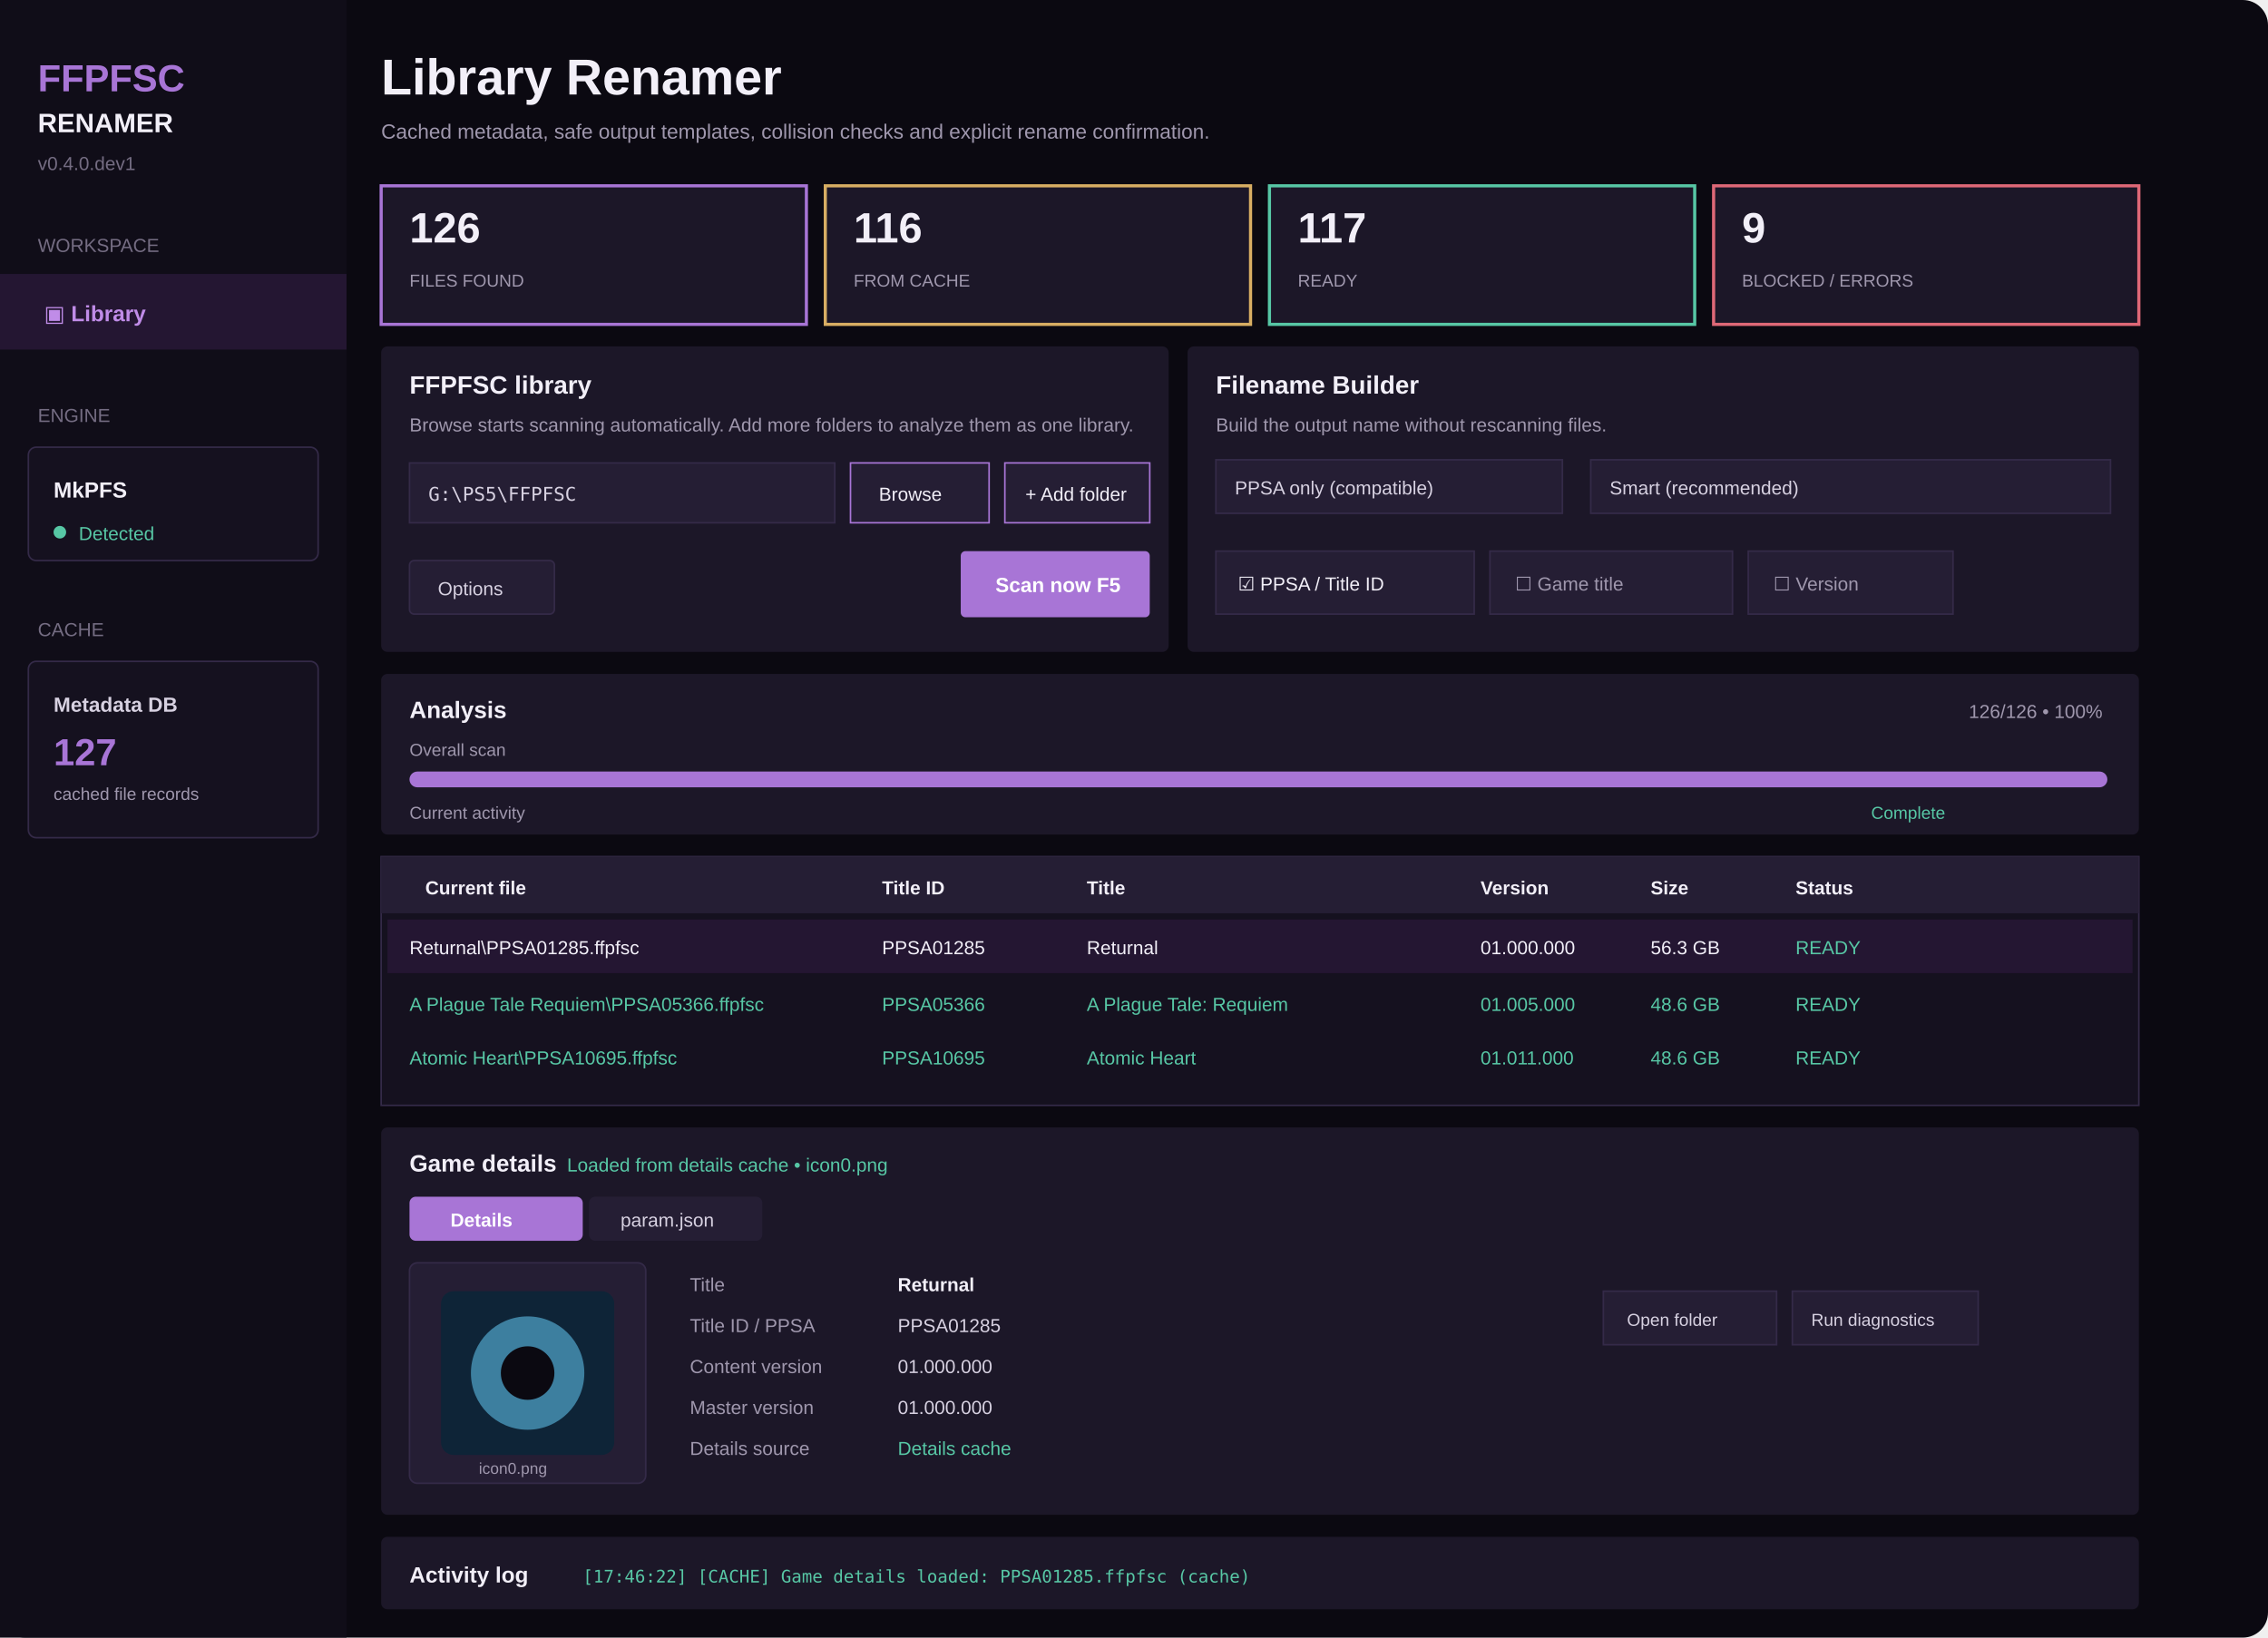
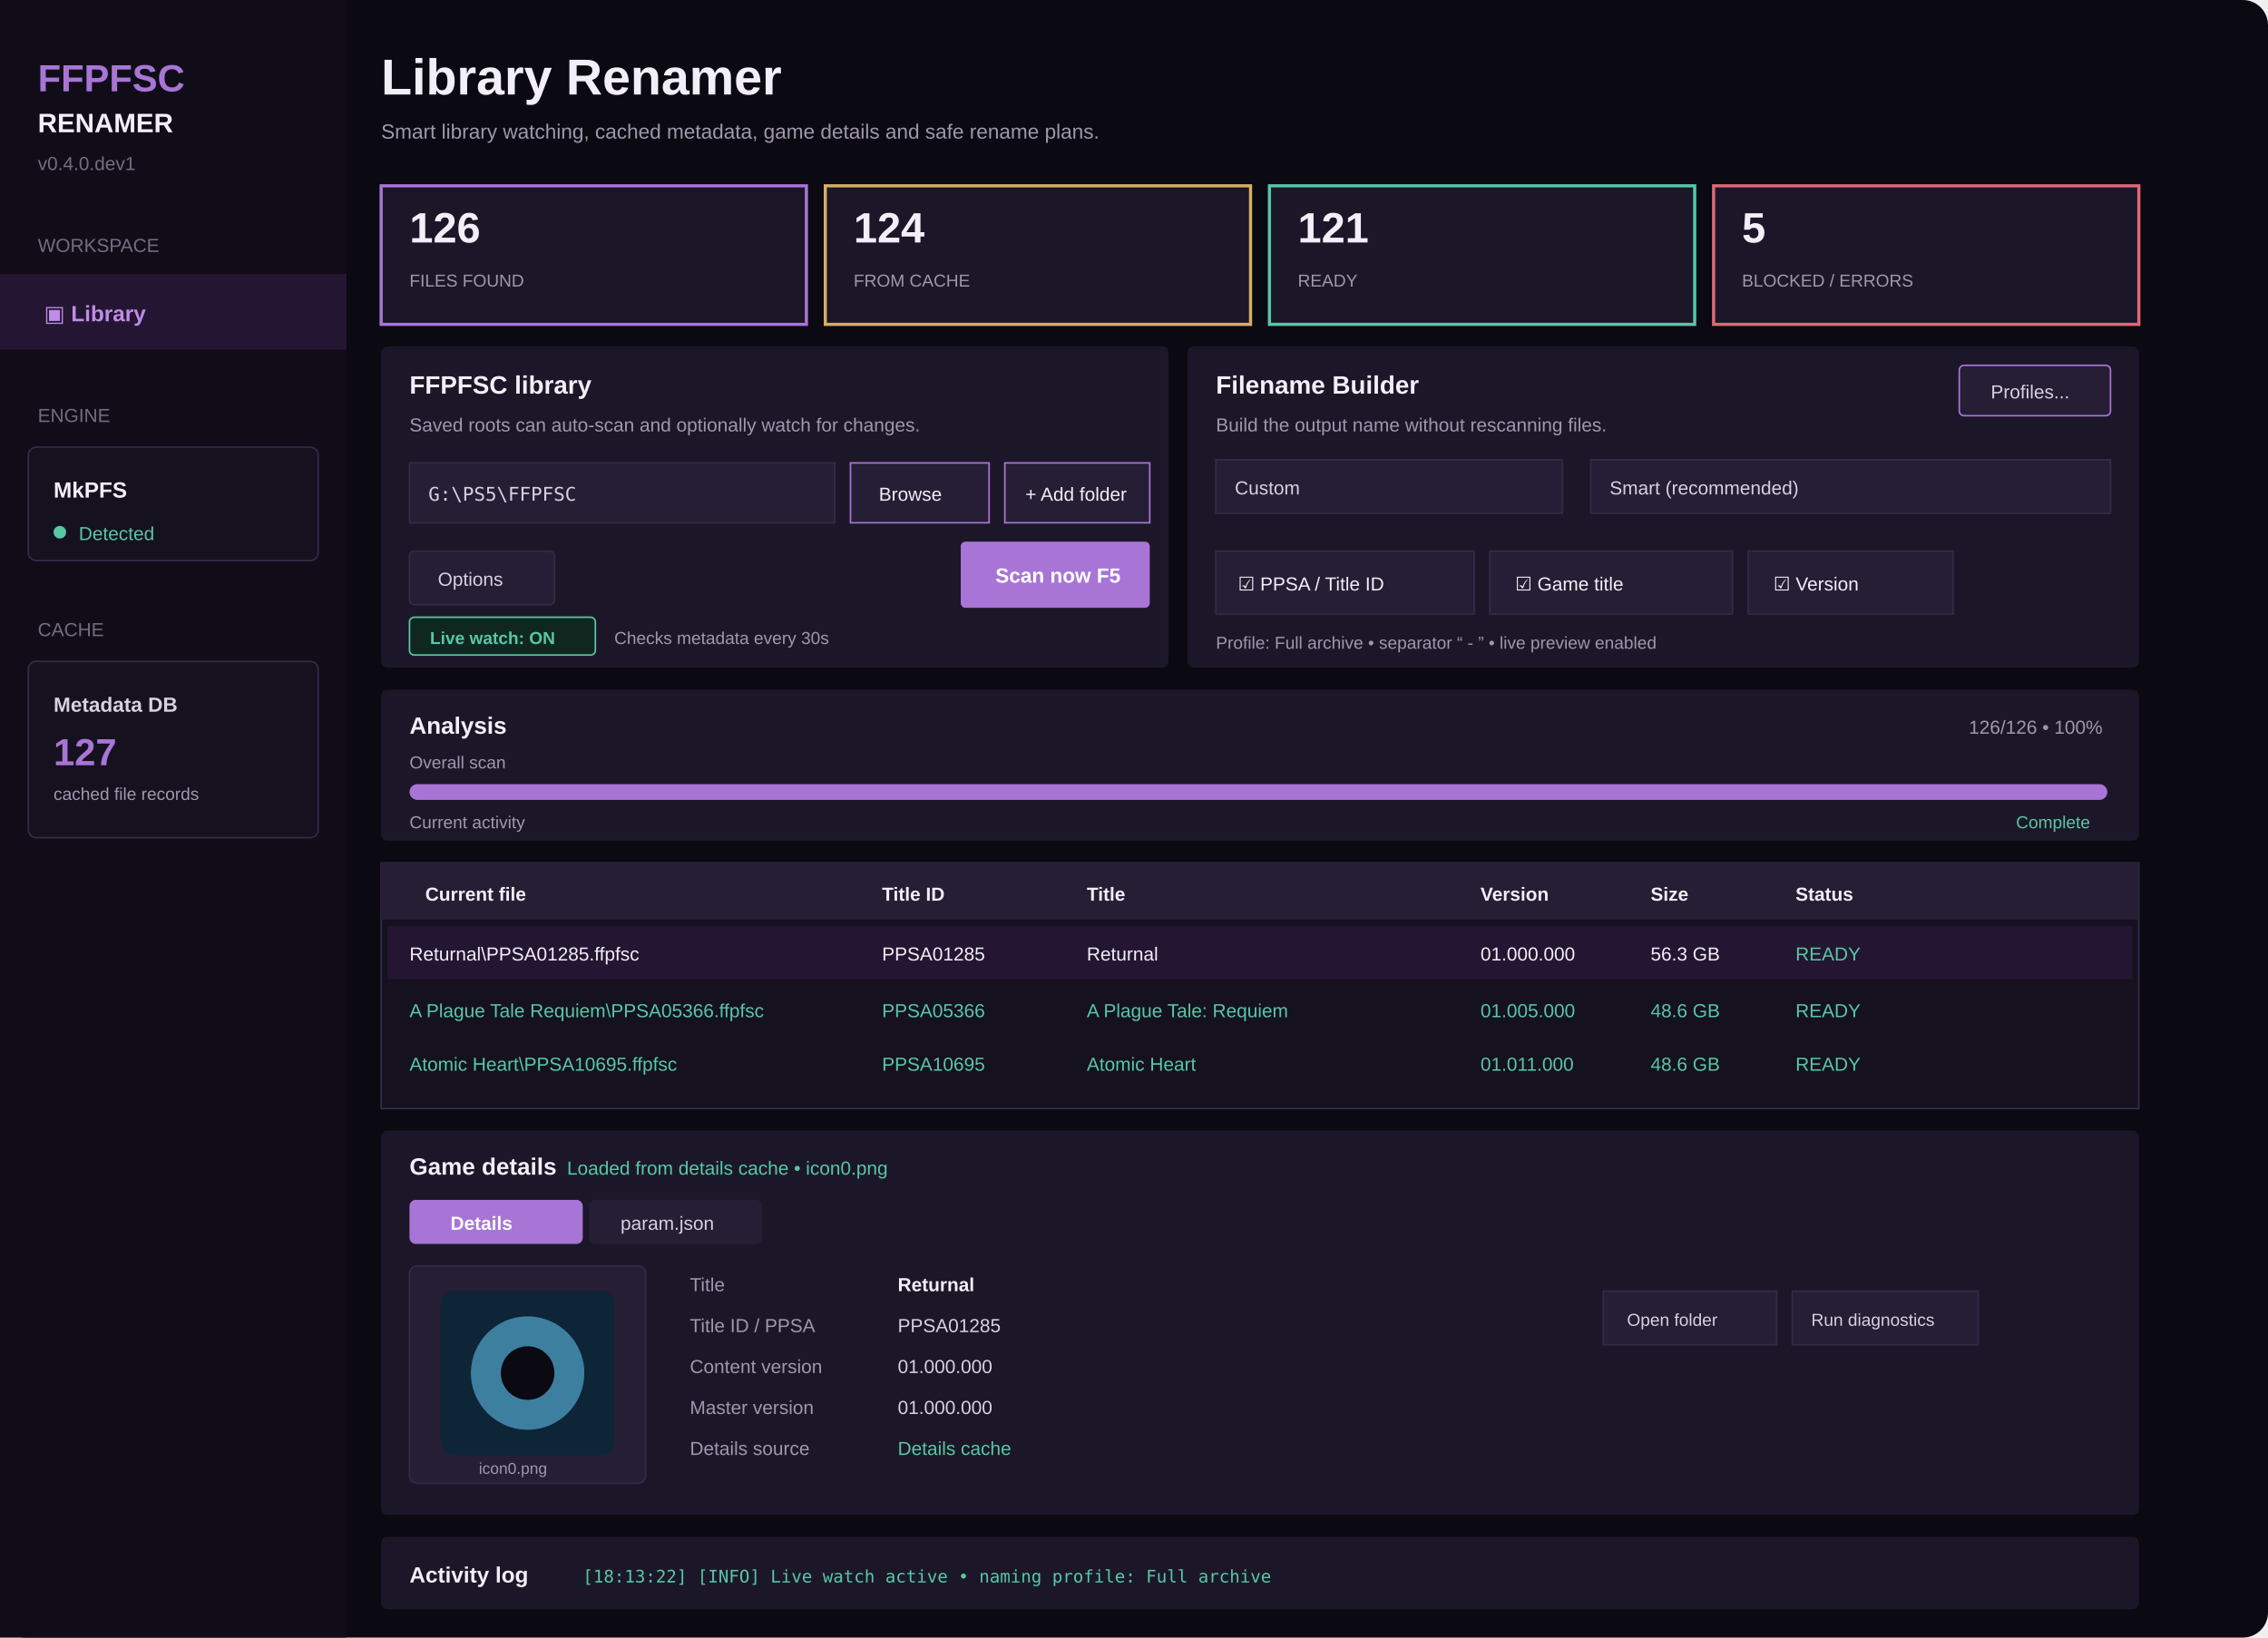
<svg xmlns="http://www.w3.org/2000/svg" width="1440" height="1040" viewBox="0 0 1440 1040">
  <rect width="1440" height="1040" rx="16" fill="#0b0911" />
-   <rect x="0" y="0" width="220" height="1040" fill="#100d18" />
-   <text x="24" y="58" fill="#a875d6" font-family="Segoe UI,Arial" font-size="24" font-weight="700">FFPFSC</text>
-   <text x="24" y="84" fill="#f2eff8" font-family="Segoe UI,Arial" font-size="17" font-weight="700">RENAMER</text>
-   <text x="24" y="108" fill="#746c82" font-family="Segoe UI,Arial" font-size="12">v0.4.0.dev1</text>
-   <text x="24" y="160" fill="#746c82" font-family="Segoe UI,Arial" font-size="12">WORKSPACE</text>
-   <rect x="0" y="174" width="220" height="48" fill="#241632" />
-   <text x="28" y="204" fill="#c08ce8" font-family="Segoe UI,Arial" font-size="14" font-weight="700">▣  Library</text>
-   <text x="24" y="268" fill="#746c82" font-family="Segoe UI,Arial" font-size="12">ENGINE</text>
-   <rect x="18" y="284" width="184" height="72" rx="5" fill="#15111f" stroke="#342a48" />
-   <text x="34" y="316" fill="#f2eff8" font-family="Segoe UI,Arial" font-size="14" font-weight="700">MkPFS</text>
-   <circle cx="38" cy="338" r="4" fill="#57c7a5" />
-   <text x="50" y="343" fill="#57c7a5" font-family="Segoe UI,Arial" font-size="12">Detected</text>
-   <text x="24" y="404" fill="#746c82" font-family="Segoe UI,Arial" font-size="12">CACHE</text>
-   <rect x="18" y="420" width="184" height="112" rx="5" fill="#15111f" stroke="#342a48" />
-   <text x="34" y="452" fill="#d7d1e1" font-family="Segoe UI,Arial" font-size="13" font-weight="700">Metadata DB</text>
-   <text x="34" y="486" fill="#a875d6" font-family="Segoe UI,Arial" font-size="24" font-weight="700">127</text>
-   <text x="34" y="508" fill="#9f97ad" font-family="Segoe UI,Arial" font-size="11">cached file records</text>
-   <text x="242" y="60" fill="#f2eff8" font-family="Segoe UI,Arial" font-size="32" font-weight="700">Library Renamer</text>
-   <text x="242" y="88" fill="#9f97ad" font-family="Segoe UI,Arial" font-size="13">Cached metadata, safe output templates, collision checks and explicit rename confirmation.</text>
+   <rect width="220" height="1040" fill="#100d18" />
  <g font-family="Segoe UI,Arial">
+     <text x="24" y="58" fill="#a875d6" font-size="24" font-weight="700">FFPFSC</text>
+     <text x="24" y="84" fill="#f2eff8" font-size="17" font-weight="700">RENAMER</text>
+     <text x="24" y="108" fill="#746c82" font-size="12">v0.4.0.dev1</text>
+     <text x="24" y="160" fill="#746c82" font-size="12">WORKSPACE</text>
+     <rect x="0" y="174" width="220" height="48" fill="#241632" />
+     <text x="28" y="204" fill="#c08ce8" font-size="14" font-weight="700">▣  Library</text>
+     <text x="24" y="268" fill="#746c82" font-size="12">ENGINE</text>
+     <rect x="18" y="284" width="184" height="72" rx="5" fill="#15111f" stroke="#342a48" />
+     <text x="34" y="316" fill="#f2eff8" font-size="14" font-weight="700">MkPFS</text>
+     <circle cx="38" cy="338" r="4" fill="#57c7a5" />
+     <text x="50" y="343" fill="#57c7a5" font-size="12">Detected</text>
+     <text x="24" y="404" fill="#746c82" font-size="12">CACHE</text>
+     <rect x="18" y="420" width="184" height="112" rx="5" fill="#15111f" stroke="#342a48" />
+     <text x="34" y="452" fill="#d7d1e1" font-size="13" font-weight="700">Metadata DB</text>
+     <text x="34" y="486" fill="#a875d6" font-size="24" font-weight="700">127</text>
+     <text x="34" y="508" fill="#9f97ad" font-size="11">cached file records</text>
+     <text x="242" y="60" fill="#f2eff8" font-size="32" font-weight="700">Library Renamer</text>
+     <text x="242" y="88" fill="#9f97ad" font-size="13">Smart library watching, cached metadata, game details and safe rename plans.</text>
    <rect x="242" y="118" width="270" height="88" fill="#1c1728" stroke="#a875d6" stroke-width="2" />
    <text x="260" y="154" fill="#f2eff8" font-size="27" font-weight="700">126</text>
    <text x="260" y="182" fill="#9f97ad" font-size="11">FILES FOUND</text>
    <rect x="524" y="118" width="270" height="88" fill="#1c1728" stroke="#d8ae63" stroke-width="2" />
-     <text x="542" y="154" fill="#f2eff8" font-size="27" font-weight="700">116</text>
+     <text x="542" y="154" fill="#f2eff8" font-size="27" font-weight="700">124</text>
    <text x="542" y="182" fill="#9f97ad" font-size="11">FROM CACHE</text>
    <rect x="806" y="118" width="270" height="88" fill="#1c1728" stroke="#57c7a5" stroke-width="2" />
-     <text x="824" y="154" fill="#f2eff8" font-size="27" font-weight="700">117</text>
+     <text x="824" y="154" fill="#f2eff8" font-size="27" font-weight="700">121</text>
    <text x="824" y="182" fill="#9f97ad" font-size="11">READY</text>
    <rect x="1088" y="118" width="270" height="88" fill="#1c1728" stroke="#df6877" stroke-width="2" />
-     <text x="1106" y="154" fill="#f2eff8" font-size="27" font-weight="700">9</text>
+     <text x="1106" y="154" fill="#f2eff8" font-size="27" font-weight="700">5</text>
    <text x="1106" y="182" fill="#9f97ad" font-size="11">BLOCKED / ERRORS</text>
+     <rect x="242" y="220" width="500" height="204" rx="4" fill="#1c1728" />
+     <text x="260" y="250" fill="#f2eff8" font-size="16" font-weight="700">FFPFSC library</text>
+     <text x="260" y="274" fill="#9f97ad" font-size="12">Saved roots can auto-scan and optionally watch for changes.</text>
+     <rect x="260" y="294" width="270" height="38" fill="#251e34" stroke="#342a48" />
+     <text x="272" y="318" fill="#d7d1e1" font-family="Consolas" font-size="12">G:\PS5\FFPFSC</text>
+     <rect x="540" y="294" width="88" height="38" fill="#251e34" stroke="#a875d6" />
+     <text x="558" y="318" fill="#f2eff8" font-size="12">Browse</text>
+     <rect x="638" y="294" width="92" height="38" fill="#251e34" stroke="#a875d6" />
+     <text x="651" y="318" fill="#f2eff8" font-size="12">+ Add folder</text>
+     <rect x="260" y="350" width="92" height="34" rx="3" fill="#251e34" stroke="#342a48" />
+     <text x="278" y="372" fill="#d7d1e1" font-size="12">Options</text>
+     <rect x="610" y="344" width="120" height="42" rx="3" fill="#a875d6" />
+     <text x="632" y="370" fill="white" font-size="13" font-weight="700">Scan now  F5</text>
+     <rect x="260" y="392" width="118" height="24" rx="3" fill="#10271f" stroke="#57c7a5" />
+     <text x="273" y="409" fill="#57c7a5" font-size="11" font-weight="700">Live watch: ON</text>
+     <text x="390" y="409" fill="#9f97ad" font-size="11">Checks metadata every 30s</text>
+     <rect x="754" y="220" width="604" height="204" rx="4" fill="#1c1728" />
+     <text x="772" y="250" fill="#f2eff8" font-size="16" font-weight="700">Filename Builder</text>
+     <text x="772" y="274" fill="#9f97ad" font-size="12">Build the output name without rescanning files.</text>
+     <rect x="1244" y="232" width="96" height="32" rx="3" fill="#251e34" stroke="#a875d6" />
+     <text x="1264" y="253" fill="#d7d1e1" font-size="12">Profiles...</text>
+     <rect x="772" y="292" width="220" height="34" fill="#251e34" stroke="#342a48" />
+     <text x="784" y="314" fill="#d7d1e1" font-size="12">Custom</text>
+     <rect x="1010" y="292" width="330" height="34" fill="#251e34" stroke="#342a48" />
+     <text x="1022" y="314" fill="#d7d1e1" font-size="12">Smart (recommended)</text>
+     <rect x="772" y="350" width="164" height="40" fill="#251e34" stroke="#342a48" />
+     <text x="786" y="375" fill="#f2eff8" font-size="12">☑ PPSA / Title ID</text>
+     <rect x="946" y="350" width="154" height="40" fill="#251e34" stroke="#342a48" />
+     <text x="962" y="375" fill="#f2eff8" font-size="12">☑ Game title</text>
+     <rect x="1110" y="350" width="130" height="40" fill="#251e34" stroke="#342a48" />
+     <text x="1126" y="375" fill="#f2eff8" font-size="12">☑ Version</text>
+     <text x="772" y="412" fill="#9f97ad" font-size="11">Profile: Full archive • separator “ - ” • live preview enabled</text>
+     <rect x="242" y="438" width="1116" height="96" rx="4" fill="#1c1728" />
+     <text x="260" y="466" fill="#f2eff8" font-size="15" font-weight="700">Analysis</text>
+     <text x="1250" y="466" fill="#9f97ad" font-size="12">126/126 • 100%</text>
+     <text x="260" y="488" fill="#9f97ad" font-size="11">Overall scan</text>
+     <rect x="260" y="498" width="1078" height="10" rx="5" fill="#251e34" />
+     <rect x="260" y="498" width="1078" height="10" rx="5" fill="#a875d6" />
+     <text x="260" y="526" fill="#9f97ad" font-size="11">Current activity</text>
+     <text x="1280" y="526" fill="#57c7a5" font-size="11">Complete</text>
+     <rect x="242" y="548" width="1116" height="156" fill="#15111f" stroke="#342a48" />
+     <rect x="242" y="548" width="1116" height="36" fill="#251e34" />
+     <g fill="#f2eff8" font-size="12" font-weight="700">
+       <text x="270" y="572">Current file</text>
+       <text x="560" y="572">Title ID</text>
+       <text x="690" y="572">Title</text>
+       <text x="940" y="572">Version</text>
+       <text x="1048" y="572">Size</text>
+       <text x="1140" y="572">Status</text>
+     </g>
+     <rect x="246" y="588" width="1108" height="34" fill="#241632" />
+     <g font-size="12">
+       <text x="260" y="610" fill="#f2eff8">Returnal\PPSA01285.ffpfsc</text>
+       <text x="560" y="610" fill="#f2eff8">PPSA01285</text>
+       <text x="690" y="610" fill="#f2eff8">Returnal</text>
+       <text x="940" y="610" fill="#f2eff8">01.000.000</text>
+       <text x="1048" y="610" fill="#f2eff8">56.3 GB</text>
+       <text x="1140" y="610" fill="#57c7a5">READY</text>
+       <text x="260" y="646" fill="#57c7a5">A Plague Tale Requiem\PPSA05366.ffpfsc</text>
+       <text x="560" y="646" fill="#57c7a5">PPSA05366</text>
+       <text x="690" y="646" fill="#57c7a5">A Plague Tale: Requiem</text>
+       <text x="940" y="646" fill="#57c7a5">01.005.000</text>
+       <text x="1048" y="646" fill="#57c7a5">48.6 GB</text>
+       <text x="1140" y="646" fill="#57c7a5">READY</text>
+       <text x="260" y="680" fill="#57c7a5">Atomic Heart\PPSA10695.ffpfsc</text>
+       <text x="560" y="680" fill="#57c7a5">PPSA10695</text>
+       <text x="690" y="680" fill="#57c7a5">Atomic Heart</text>
+       <text x="940" y="680" fill="#57c7a5">01.011.000</text>
+       <text x="1048" y="680" fill="#57c7a5">48.6 GB</text>
+       <text x="1140" y="680" fill="#57c7a5">READY</text>
+     </g>
+     <rect x="242" y="718" width="1116" height="244" rx="4" fill="#1c1728" />
+     <text x="260" y="746" fill="#f2eff8" font-size="15" font-weight="700">Game details</text>
+     <text x="360" y="746" fill="#57c7a5" font-size="12">Loaded from details cache • icon0.png</text>
+     <rect x="260" y="762" width="110" height="28" rx="4" fill="#a875d6" />
+     <text x="286" y="781" fill="white" font-size="12" font-weight="700">Details</text>
+     <rect x="374" y="762" width="110" height="28" rx="4" fill="#251e34" />
+     <text x="394" y="781" fill="#d7d1e1" font-size="12">param.json</text>
+     <rect x="260" y="804" width="150" height="138" rx="5" fill="#251e34" stroke="#342a48" />
+     <rect x="280" y="820" width="110" height="104" rx="8" fill="#0e2437" />
+     <circle cx="335" cy="872" r="36" fill="#3d7f9f" />
+     <circle cx="335" cy="872" r="17" fill="#0b0911" />
+     <text x="304" y="936" fill="#9f97ad" font-size="10">icon0.png</text>
+     <g font-size="12">
+       <text x="438" y="820" fill="#9f97ad">Title</text>
+       <text x="570" y="820" fill="#f2eff8" font-weight="700">Returnal</text>
+       <text x="438" y="846" fill="#9f97ad">Title ID / PPSA</text>
+       <text x="570" y="846" fill="#d7d1e1">PPSA01285</text>
+       <text x="438" y="872" fill="#9f97ad">Content version</text>
+       <text x="570" y="872" fill="#d7d1e1">01.000.000</text>
+       <text x="438" y="898" fill="#9f97ad">Master version</text>
+       <text x="570" y="898" fill="#d7d1e1">01.000.000</text>
+       <text x="438" y="924" fill="#9f97ad">Details source</text>
+       <text x="570" y="924" fill="#57c7a5">Details cache</text>
+     </g>
+     <rect x="1018" y="820" width="110" height="34" fill="#251e34" stroke="#342a48" />
+     <text x="1033" y="842" fill="#d7d1e1" font-size="11">Open folder</text>
+     <rect x="1138" y="820" width="118" height="34" fill="#251e34" stroke="#342a48" />
+     <text x="1150" y="842" fill="#d7d1e1" font-size="11">Run diagnostics</text>
+     <rect x="242" y="976" width="1116" height="46" rx="4" fill="#1c1728" />
+     <text x="260" y="1005" fill="#f2eff8" font-size="14" font-weight="700">Activity log</text>
+     <text x="370" y="1005" fill="#57c7a5" font-family="Consolas" font-size="11">[18:13:22] [INFO] Live watch active • naming profile: Full archive</text>
  </g>
-   <rect x="242" y="220" width="500" height="194" rx="4" fill="#1c1728" />
-   <text x="260" y="250" fill="#f2eff8" font-family="Segoe UI,Arial" font-size="16" font-weight="700">FFPFSC library</text>
-   <text x="260" y="274" fill="#9f97ad" font-family="Segoe UI,Arial" font-size="12">Browse starts scanning automatically. Add more folders to analyze them as one library.</text>
-   <rect x="260" y="294" width="270" height="38" fill="#251e34" stroke="#342a48" />
-   <text x="272" y="318" fill="#d7d1e1" font-family="Consolas" font-size="12">G:\PS5\FFPFSC</text>
-   <rect x="540" y="294" width="88" height="38" fill="#251e34" stroke="#a875d6" />
-   <text x="558" y="318" fill="#f2eff8" font-family="Segoe UI,Arial" font-size="12">Browse</text>
-   <rect x="638" y="294" width="92" height="38" fill="#251e34" stroke="#a875d6" />
-   <text x="651" y="318" fill="#f2eff8" font-family="Segoe UI,Arial" font-size="12">+ Add folder</text>
-   <rect x="260" y="356" width="92" height="34" rx="3" fill="#251e34" stroke="#342a48" />
-   <text x="278" y="378" fill="#d7d1e1" font-family="Segoe UI,Arial" font-size="12">Options</text>
-   <rect x="610" y="350" width="120" height="42" rx="3" fill="#a875d6" />
-   <text x="632" y="376" fill="white" font-family="Segoe UI,Arial" font-size="13" font-weight="700">Scan now  F5</text>
-   <rect x="754" y="220" width="604" height="194" rx="4" fill="#1c1728" />
-   <text x="772" y="250" fill="#f2eff8" font-family="Segoe UI,Arial" font-size="16" font-weight="700">Filename Builder</text>
-   <text x="772" y="274" fill="#9f97ad" font-family="Segoe UI,Arial" font-size="12">Build the output name without rescanning files.</text>
-   <rect x="772" y="292" width="220" height="34" fill="#251e34" stroke="#342a48" />
-   <text x="784" y="314" fill="#d7d1e1" font-family="Segoe UI,Arial" font-size="12">PPSA only (compatible)</text>
-   <rect x="1010" y="292" width="330" height="34" fill="#251e34" stroke="#342a48" />
-   <text x="1022" y="314" fill="#d7d1e1" font-family="Segoe UI,Arial" font-size="12">Smart (recommended)</text>
-   <rect x="772" y="350" width="164" height="40" fill="#251e34" stroke="#342a48" />
-   <text x="786" y="375" fill="#f2eff8" font-family="Segoe UI,Arial" font-size="12">☑ PPSA / Title ID</text>
-   <rect x="946" y="350" width="154" height="40" fill="#251e34" stroke="#342a48" />
-   <text x="962" y="375" fill="#9f97ad" font-family="Segoe UI,Arial" font-size="12">☐ Game title</text>
-   <rect x="1110" y="350" width="130" height="40" fill="#251e34" stroke="#342a48" />
-   <text x="1126" y="375" fill="#9f97ad" font-family="Segoe UI,Arial" font-size="12">☐ Version</text>
-   <rect x="242" y="428" width="1116" height="102" rx="4" fill="#1c1728" />
-   <text x="260" y="456" fill="#f2eff8" font-family="Segoe UI,Arial" font-size="15" font-weight="700">Analysis</text>
-   <text x="1250" y="456" fill="#9f97ad" font-family="Segoe UI,Arial" font-size="12">126/126 • 100%</text>
-   <text x="260" y="480" fill="#9f97ad" font-family="Segoe UI,Arial" font-size="11">Overall scan</text>
-   <rect x="260" y="490" width="1078" height="10" rx="5" fill="#251e34" />
-   <rect x="260" y="490" width="1078" height="10" rx="5" fill="#a875d6" />
-   <text x="260" y="520" fill="#9f97ad" font-family="Segoe UI,Arial" font-size="11">Current activity</text>
-   <text x="1188" y="520" fill="#57c7a5" font-family="Segoe UI,Arial" font-size="11">Complete</text>
-   <rect x="242" y="544" width="1116" height="158" fill="#15111f" stroke="#342a48" />
-   <rect x="242" y="544" width="1116" height="36" fill="#251e34" />
-   <g fill="#f2eff8" font-family="Segoe UI,Arial" font-size="12" font-weight="700">
-     <text x="270" y="568">Current file</text>
-     <text x="560" y="568">Title ID</text>
-     <text x="690" y="568">Title</text>
-     <text x="940" y="568">Version</text>
-     <text x="1048" y="568">Size</text>
-     <text x="1140" y="568">Status</text>
-   </g>
-   <rect x="246" y="584" width="1108" height="34" fill="#241632" />
-   <g fill="#f2eff8" font-family="Segoe UI,Arial" font-size="12">
-     <text x="260" y="606">Returnal\PPSA01285.ffpfsc</text>
-     <text x="560" y="606">PPSA01285</text>
-     <text x="690" y="606">Returnal</text>
-     <text x="940" y="606">01.000.000</text>
-     <text x="1048" y="606">56.3 GB</text>
-     <text x="1140" y="606" fill="#57c7a5">READY</text>
-   </g>
-   <g fill="#57c7a5" font-family="Segoe UI,Arial" font-size="12">
-     <text x="260" y="642">A Plague Tale Requiem\PPSA05366.ffpfsc</text>
-     <text x="560" y="642">PPSA05366</text>
-     <text x="690" y="642">A Plague Tale: Requiem</text>
-     <text x="940" y="642">01.005.000</text>
-     <text x="1048" y="642">48.6 GB</text>
-     <text x="1140" y="642">READY</text>
-     <text x="260" y="676">Atomic Heart\PPSA10695.ffpfsc</text>
-     <text x="560" y="676">PPSA10695</text>
-     <text x="690" y="676">Atomic Heart</text>
-     <text x="940" y="676">01.011.000</text>
-     <text x="1048" y="676">48.6 GB</text>
-     <text x="1140" y="676">READY</text>
-   </g>
-   <rect x="242" y="716" width="1116" height="246" rx="4" fill="#1c1728" />
-   <text x="260" y="744" fill="#f2eff8" font-family="Segoe UI,Arial" font-size="15" font-weight="700">Game details</text>
-   <text x="360" y="744" fill="#57c7a5" font-family="Segoe UI,Arial" font-size="12">Loaded from details cache • icon0.png</text>
-   <rect x="260" y="760" width="110" height="28" rx="4" fill="#a875d6" />
-   <text x="286" y="779" fill="white" font-family="Segoe UI,Arial" font-size="12" font-weight="700">Details</text>
-   <rect x="374" y="760" width="110" height="28" rx="4" fill="#251e34" />
-   <text x="394" y="779" fill="#d7d1e1" font-family="Segoe UI,Arial" font-size="12">param.json</text>
-   <rect x="260" y="802" width="150" height="140" rx="5" fill="#251e34" stroke="#342a48" />
-   <rect x="280" y="820" width="110" height="104" rx="8" fill="#0e2437" />
-   <circle cx="335" cy="872" r="36" fill="#3d7f9f" />
-   <circle cx="335" cy="872" r="17" fill="#0b0911" />
-   <text x="304" y="936" fill="#9f97ad" font-family="Segoe UI,Arial" font-size="10">icon0.png</text>
-   <g font-family="Segoe UI,Arial" font-size="12">
-     <text x="438" y="820" fill="#9f97ad">Title</text>
-     <text x="570" y="820" fill="#f2eff8" font-weight="700">Returnal</text>
-     <text x="438" y="846" fill="#9f97ad">Title ID / PPSA</text>
-     <text x="570" y="846" fill="#d7d1e1">PPSA01285</text>
-     <text x="438" y="872" fill="#9f97ad">Content version</text>
-     <text x="570" y="872" fill="#d7d1e1">01.000.000</text>
-     <text x="438" y="898" fill="#9f97ad">Master version</text>
-     <text x="570" y="898" fill="#d7d1e1">01.000.000</text>
-     <text x="438" y="924" fill="#9f97ad">Details source</text>
-     <text x="570" y="924" fill="#57c7a5">Details cache</text>
-   </g>
-   <rect x="1018" y="820" width="110" height="34" fill="#251e34" stroke="#342a48" />
-   <text x="1033" y="842" fill="#d7d1e1" font-family="Segoe UI,Arial" font-size="11">Open folder</text>
-   <rect x="1138" y="820" width="118" height="34" fill="#251e34" stroke="#342a48" />
-   <text x="1150" y="842" fill="#d7d1e1" font-family="Segoe UI,Arial" font-size="11">Run diagnostics</text>
-   <rect x="242" y="976" width="1116" height="46" rx="4" fill="#1c1728" />
-   <text x="260" y="1005" fill="#f2eff8" font-family="Segoe UI,Arial" font-size="14" font-weight="700">Activity log</text>
-   <text x="370" y="1005" fill="#57c7a5" font-family="Consolas" font-size="11">[17:46:22] [CACHE] Game details loaded: PPSA01285.ffpfsc (cache)</text>
</svg>
